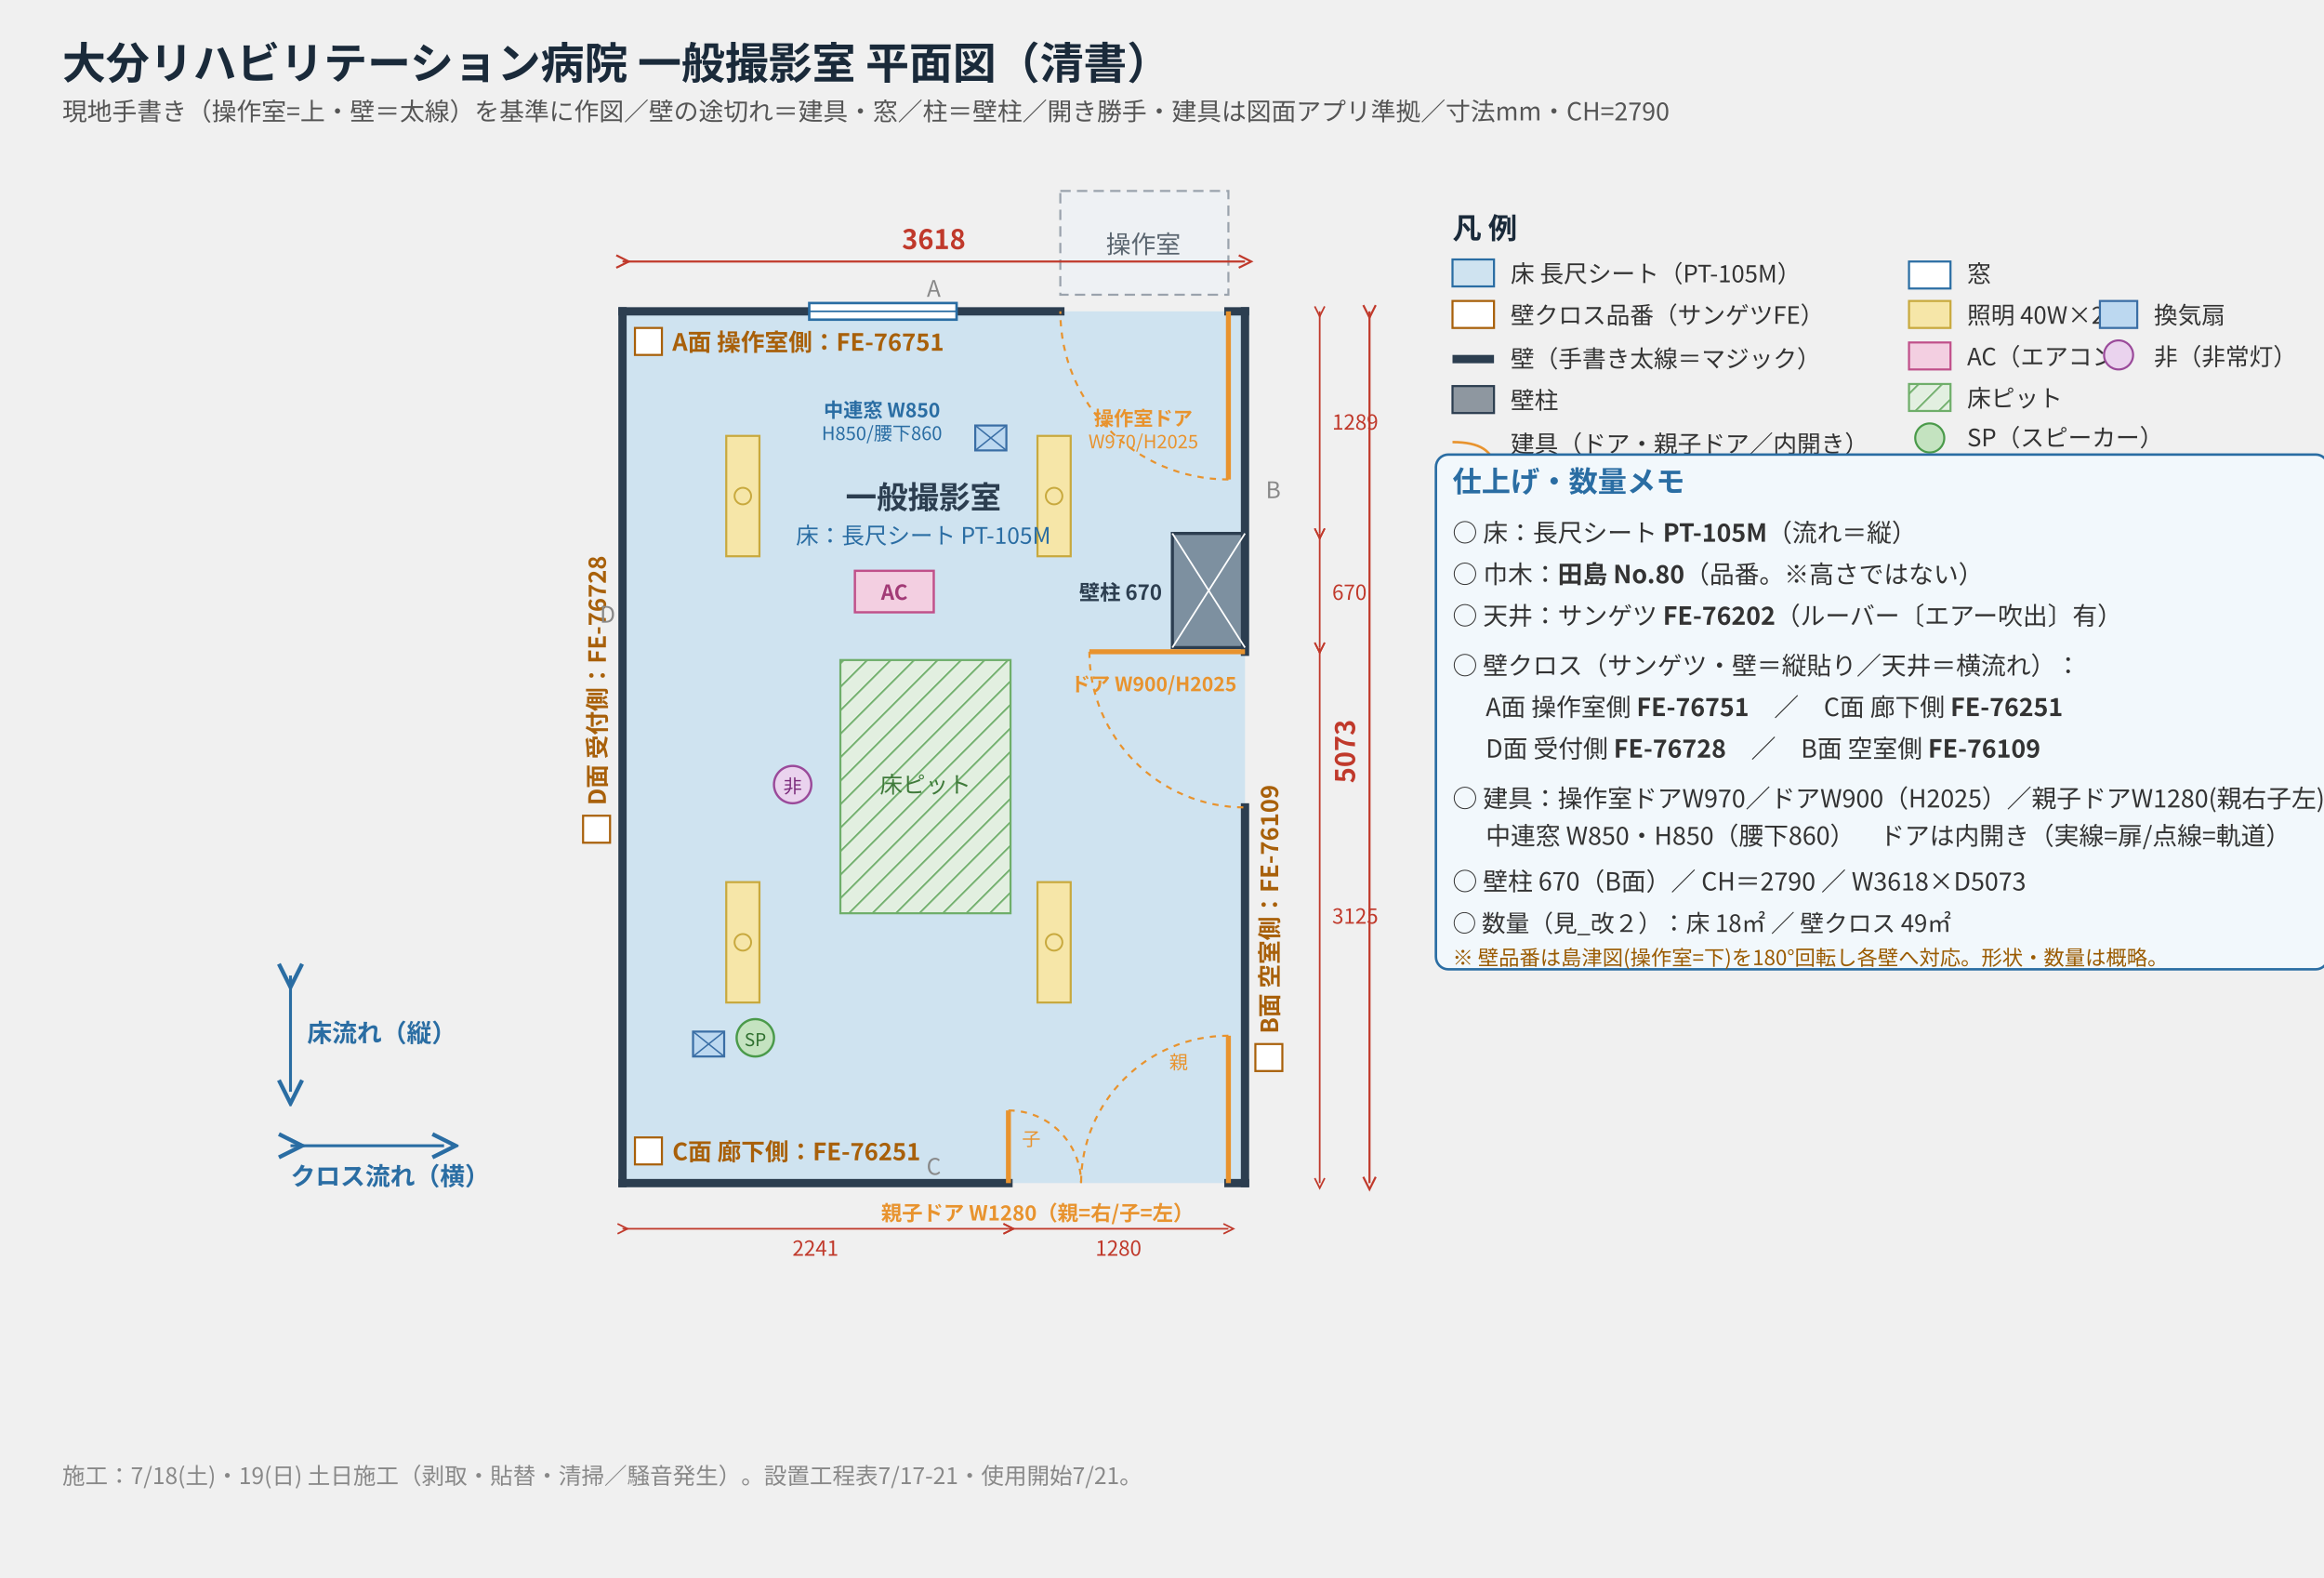
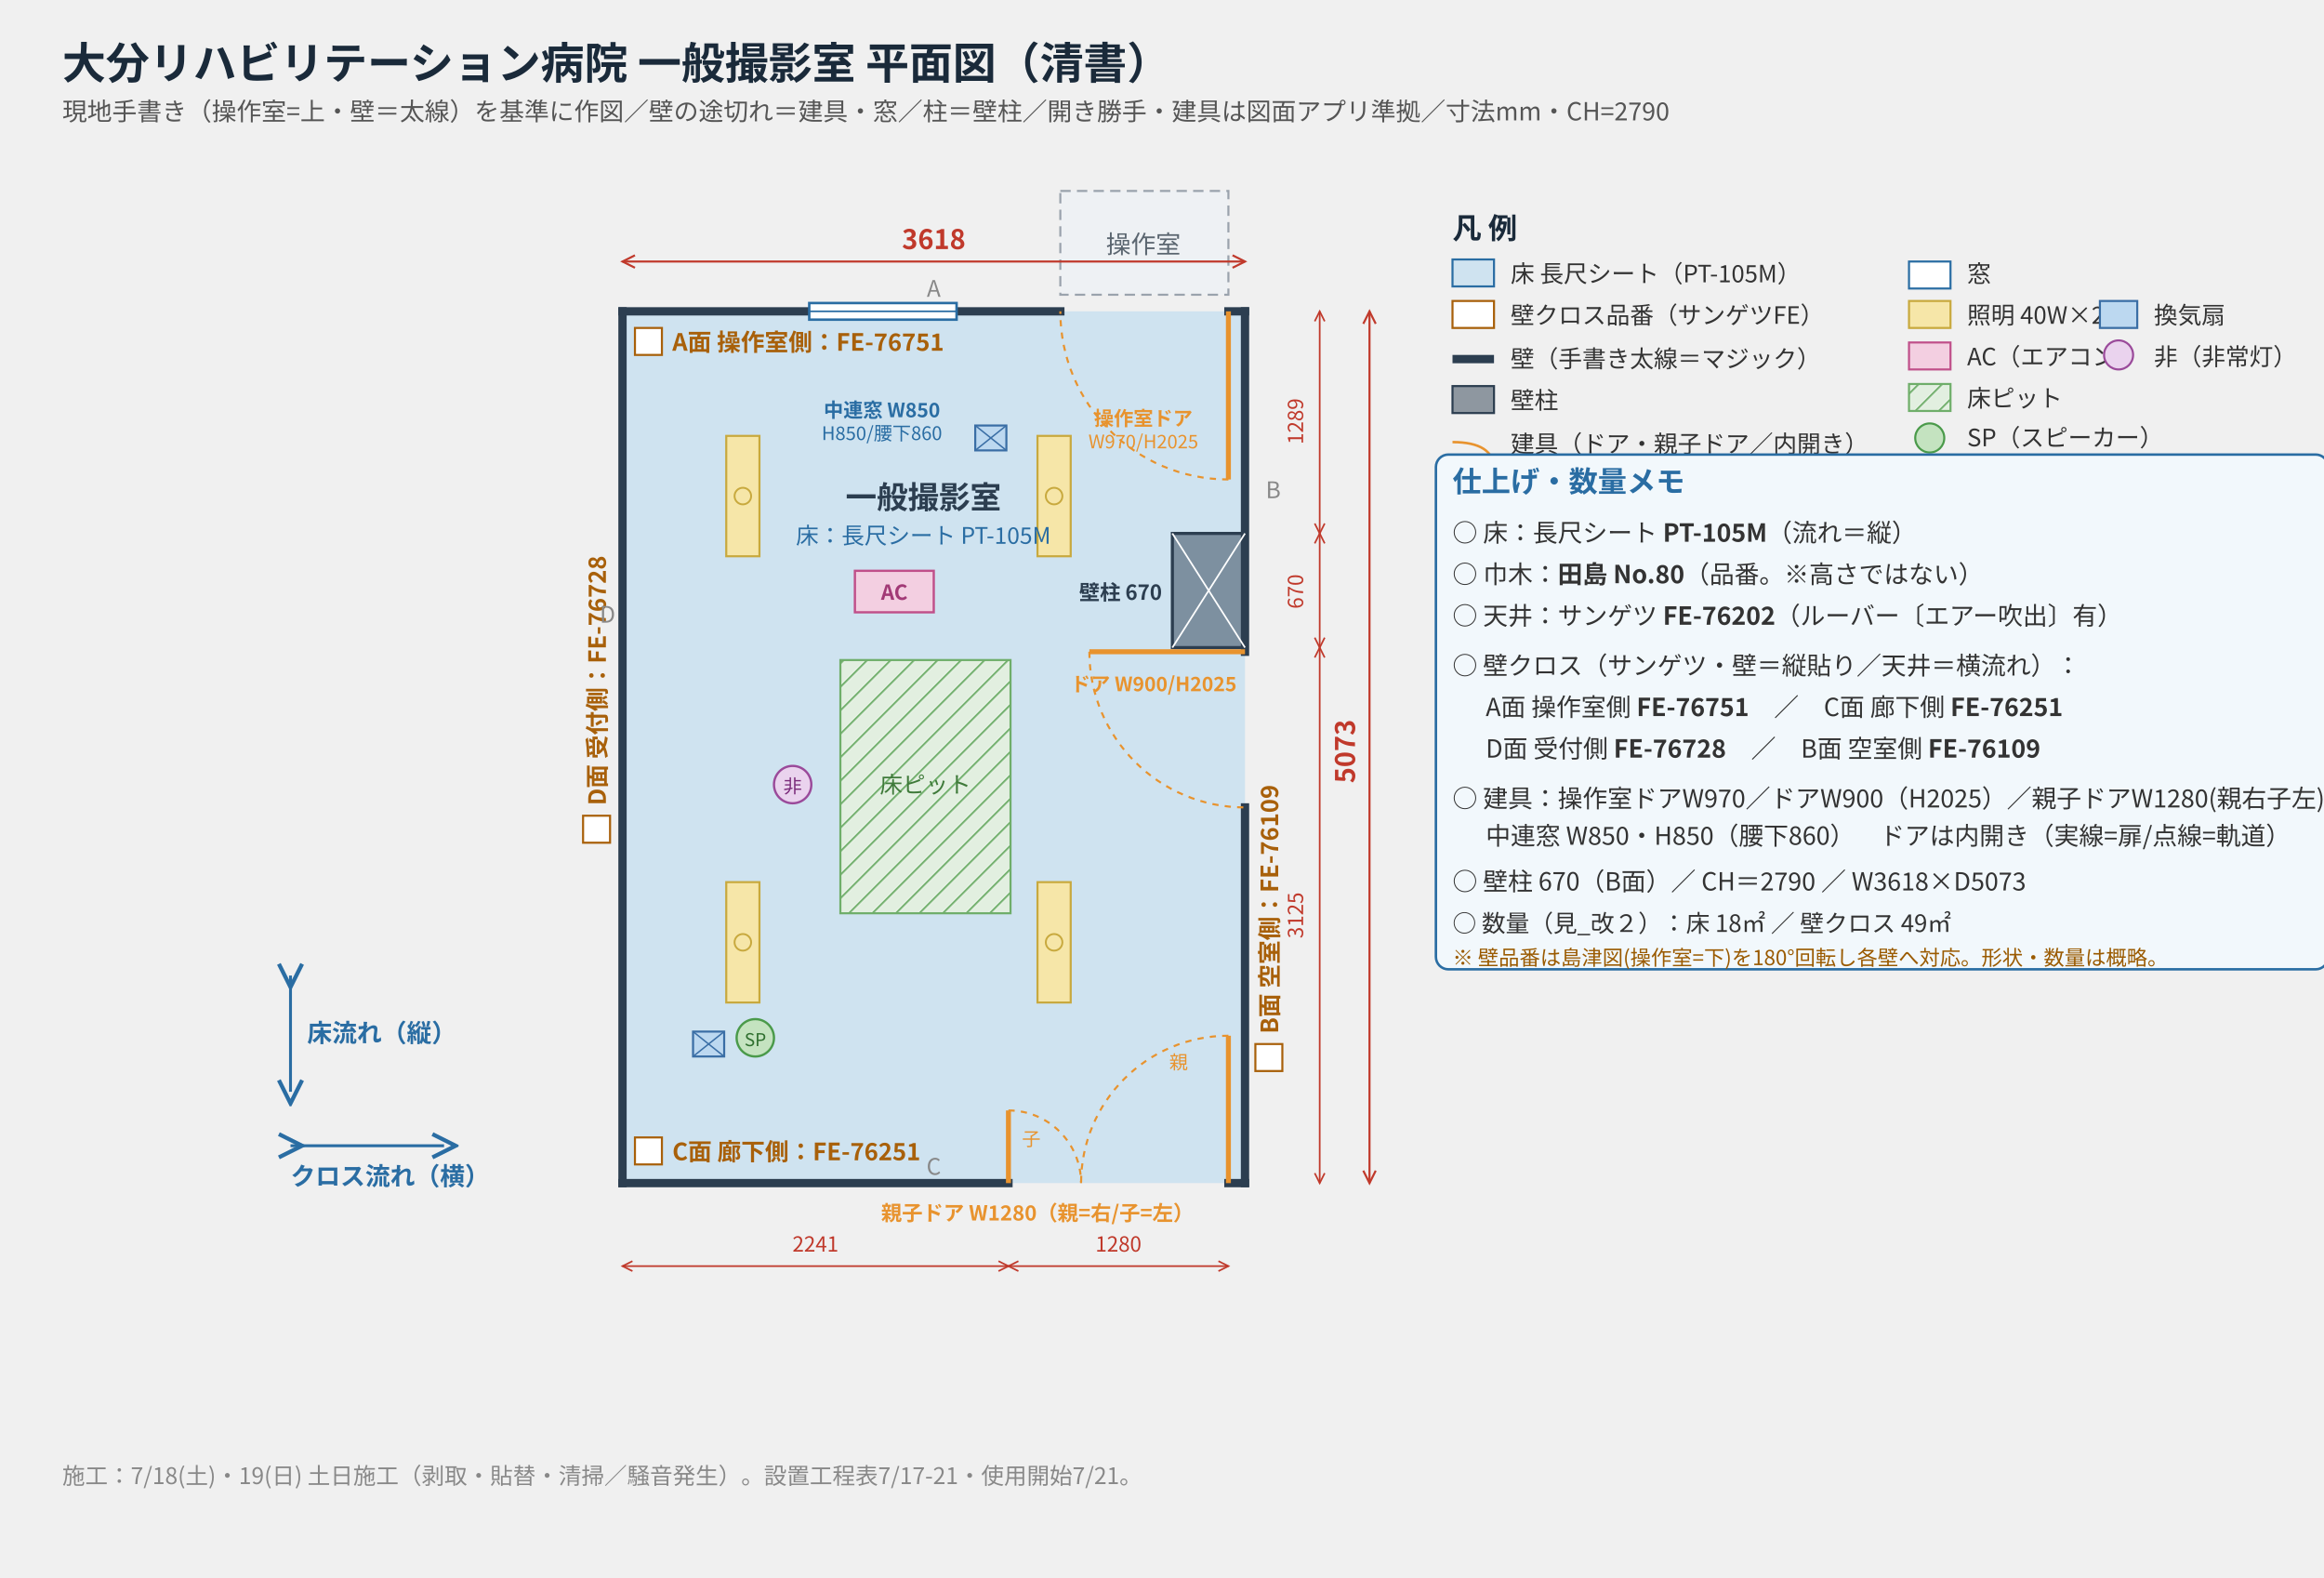
<svg xmlns="http://www.w3.org/2000/svg" viewBox="0 0 1120 760" font-family="'Noto Sans CJK JP','Noto Sans JP','IPAGothic','Yu Gothic','Hiragino Kaku Gothic ProN','Meiryo',sans-serif">
  <defs>
-     <marker id="dim" markerWidth="10" markerHeight="10" refX="5" refY="5" orient="auto">
+     <marker id="dimS" markerWidth="10" markerHeight="10" refX="2" refY="5" orient="auto">
+       <path d="M8,2 L2,5 L8,8" fill="none" stroke="#c0392b" stroke-width="1" />
+     </marker>
+     <marker id="dimE" markerWidth="10" markerHeight="10" refX="8" refY="5" orient="auto">
      <path d="M2,2 L8,5 L2,8" fill="none" stroke="#c0392b" stroke-width="1" />
    </marker>
    <marker id="ar" markerWidth="10" markerHeight="10" refX="5" refY="5" orient="auto">
      <path d="M1,1 L9,5 L1,9" fill="none" stroke="#2a6da3" stroke-width="1.4" />
    </marker>
    <pattern id="pit" width="8" height="8" patternUnits="userSpaceOnUse" patternTransform="rotate(45)">
      <rect width="8" height="8" fill="#dfe7ec" />
      <line x1="0" y1="0" x2="0" y2="8" stroke="#9bb3c2" stroke-width="1.4" />
    </pattern>
    <pattern id="pitg" width="8" height="8" patternUnits="userSpaceOnUse" patternTransform="rotate(45)">
      <rect width="8" height="8" fill="#e2efe0" />
      <line x1="0" y1="0" x2="0" y2="8" stroke="#6fae6a" stroke-width="1.6" />
    </pattern>
  </defs>
  <text x="30" y="38" font-size="21" font-weight="bold" fill="#1a2a3a">大分リハビリテーション病院 一般撮影室 平面図（清書）</text>
  <text x="30" y="58" font-size="12" fill="#555">現地手書き（操作室=上・壁＝太線）を基準に作図／壁の途切れ＝建具・窓／柱＝壁柱／開き勝手・建具は図面アプリ準拠／寸法mm・CH=2790</text>
  <rect x="511" y="92" width="81" height="50" fill="#eef1f4" stroke="#9aa3ad" stroke-width="1" stroke-dasharray="5 3" />
  <text x="551" y="122" font-size="12" fill="#5b6670" text-anchor="middle">操作室</text>
  <rect x="300" y="150" width="300" height="420" fill="#cfe3f0" />
  <g stroke="#2c3e50" stroke-width="4" fill="none" stroke-linecap="square">
    <line x1="300" y1="150" x2="390" y2="150" />
    <line x1="461" y1="150" x2="511" y2="150" />
    <line x1="592" y1="150" x2="600" y2="150" />
    <line x1="600" y1="150" x2="600" y2="314" />
    <line x1="600" y1="389" x2="600" y2="570" />
    <line x1="300" y1="570" x2="486" y2="570" />
    <line x1="592" y1="570" x2="600" y2="570" />
    <line x1="300" y1="150" x2="300" y2="570" />
  </g>
  <g>
    <rect x="565" y="257" width="35" height="55" fill="rgba(44,62,80,0.5)" stroke="#2c3e50" stroke-width="1.5" />
    <line x1="565" y1="257" x2="600" y2="312" stroke="#fff" stroke-width="0.8" />
    <line x1="600" y1="257" x2="565" y2="312" stroke="#fff" stroke-width="0.8" />
    <text x="560" y="289" font-size="10" fill="#2c3e50" text-anchor="end" font-weight="bold">壁柱 670</text>
  </g>
  <g>
    <rect x="390" y="146" width="71" height="8" fill="#fff" stroke="#2a6da3" stroke-width="1.2" />
    <line x1="390" y1="150" x2="461" y2="150" stroke="#2a6da3" stroke-width="0.8" />
    <text x="425" y="201" font-size="9.5" fill="#2a6da3" text-anchor="middle" font-weight="bold">中連窓 W850</text>
    <text x="425" y="212" font-size="9" fill="#2a6da3" text-anchor="middle">H850/腰下860</text>
  </g>
  <g stroke="#e8932e" fill="none">
    <line x1="592" y1="150" x2="592" y2="231" stroke-width="2.4" />
    <path d="M592,231 A81,81 0 0,1 511,150" stroke-width="1" stroke-dasharray="3 3" />
  </g>
  <text x="551" y="205" font-size="9.5" fill="#e8932e" text-anchor="middle" font-weight="bold">操作室ドア</text>
  <text x="551" y="216" font-size="9" fill="#e8932e" text-anchor="middle">W970/H2025</text>
  <g stroke="#e8932e" fill="none">
    <line x1="600" y1="314" x2="525" y2="314" stroke-width="2.4" />
    <path d="M525,314 A75,75 0 0,0 600,389" stroke-width="1" stroke-dasharray="3 3" />
  </g>
  <text x="556" y="333" font-size="9.5" fill="#e8932e" text-anchor="middle" font-weight="bold">ドア W900/H2025</text>
  <g stroke="#e8932e" fill="none">
    <line x1="592" y1="570" x2="592" y2="499" stroke-width="2.4" />
    <path d="M592,499 A71,71 0 0,0 521,570" stroke-width="1" stroke-dasharray="3 3" />
    <line x1="486" y1="570" x2="486" y2="535" stroke-width="2.4" />
    <path d="M486,535 A35,35 0 0,1 521,570" stroke-width="1" stroke-dasharray="3 3" />
  </g>
  <text x="568" y="515" font-size="9" fill="#e8932e" text-anchor="middle">親</text>
  <text x="497" y="552" font-size="9" fill="#e8932e" text-anchor="middle">子</text>
  <text x="500" y="588" font-size="10" fill="#e8932e" text-anchor="middle" font-weight="bold">親子ドア W1280（親=右/子=左）</text>
  <rect x="405" y="318" width="82" height="122" fill="url(#pitg)" stroke="#6fae6a" stroke-width="1" />
  <text x="446" y="382" font-size="11" fill="#3f7a3a" text-anchor="middle">床ピット</text>
  <g fill="#f6e6a8" stroke="#c8a93e" stroke-width="1">
    <rect x="350" y="210" width="16" height="58" />
    <rect x="500" y="210" width="16" height="58" />
    <rect x="350" y="425" width="16" height="58" />
    <rect x="500" y="425" width="16" height="58" />
  </g>
  <g fill="none" stroke="#c8a93e" stroke-width="0.9">
    <circle cx="358" cy="239" r="4" />
    <circle cx="508" cy="239" r="4" />
    <circle cx="358" cy="454" r="4" />
    <circle cx="508" cy="454" r="4" />
  </g>
  <rect x="412" y="275" width="38" height="20" fill="#f3cfe1" stroke="#c0508a" stroke-width="1.1" />
  <text x="431" y="289" font-size="10" fill="#a23a76" text-anchor="middle" font-weight="bold">AC</text>
  <circle cx="382" cy="378" r="9" fill="#ead3ee" stroke="#9a4a9a" stroke-width="1.1" />
  <text x="382" y="382" font-size="9" fill="#7a2a7a" text-anchor="middle">非</text>
  <circle cx="364" cy="500" r="9" fill="#c4e3c0" stroke="#4a9a4a" stroke-width="1.1" />
  <text x="364" y="504" font-size="8.5" fill="#2f6f2f" text-anchor="middle">SP</text>
  <g fill="#bcd8f0" stroke="#3a6ea5" stroke-width="1">
    <rect x="334" y="497" width="15" height="12" />
    <rect x="470" y="205" width="15" height="12" />
  </g>
  <g stroke="#3a6ea5" stroke-width="0.7">
    <line x1="334" y1="497" x2="349" y2="509" />
    <line x1="349" y1="497" x2="334" y2="509" />
    <line x1="470" y1="205" x2="485" y2="217" />
    <line x1="485" y1="205" x2="470" y2="217" />
  </g>
  <rect x="306" y="158" width="13" height="13" fill="#fff" stroke="#a8600a" />
  <text x="324" y="169" font-size="11.5" fill="#a8600a" font-weight="bold">A面 操作室側：FE-76751</text>
  <rect x="306" y="548" width="13" height="13" fill="#fff" stroke="#a8600a" />
  <text x="324" y="559" font-size="11.5" fill="#a8600a" font-weight="bold">C面 廊下側：FE-76251</text>
  <g transform="rotate(-90 288 360)">
    <rect x="242" y="353" width="13" height="13" fill="#fff" stroke="#a8600a" />
    <text x="260" y="364" font-size="11.5" fill="#a8600a" font-weight="bold">D面 受付側：FE-76728</text>
  </g>
  <g transform="rotate(-90 612 470)">
    <rect x="566" y="463" width="13" height="13" fill="#fff" stroke="#a8600a" />
    <text x="584" y="474" font-size="11.5" fill="#a8600a" font-weight="bold">B面 空室側：FE-76109</text>
  </g>
  <text x="445" y="245" font-size="15" fill="#2c3e50" text-anchor="middle" font-weight="bold">一般撮影室</text>
  <text x="445" y="262" font-size="11" fill="#2a6da3" text-anchor="middle">床：長尺シート PT-105M</text>
-   <line x1="300" y1="126" x2="600" y2="126" stroke="#c0392b" stroke-width="1" marker-start="url(#dim)" marker-end="url(#dim)" />
+   <line x1="300" y1="126" x2="600" y2="126" stroke="#c0392b" stroke-width="1" marker-start="url(#dimS)" marker-end="url(#dimE)" />
  <text x="450" y="120" font-size="13" fill="#c0392b" text-anchor="middle" font-weight="bold">3618</text>
-   <line x1="660" y1="150" x2="660" y2="570" stroke="#c0392b" stroke-width="1" marker-start="url(#dim)" marker-end="url(#dim)" />
+   <line x1="660" y1="150" x2="660" y2="570" stroke="#c0392b" stroke-width="1" marker-start="url(#dimS)" marker-end="url(#dimE)" />
  <text x="653" y="362" font-size="13" fill="#c0392b" text-anchor="middle" font-weight="bold" transform="rotate(-90 653 362)">5073</text>
-   <line x1="636" y1="150" x2="636" y2="257" stroke="#c0392b" stroke-width="0.8" marker-start="url(#dim)" marker-end="url(#dim)" />
-   <text x="642" y="207" font-size="10" fill="#c0392b">1289</text>
-   <line x1="636" y1="257" x2="636" y2="312" stroke="#c0392b" stroke-width="0.8" marker-start="url(#dim)" marker-end="url(#dim)" />
-   <text x="642" y="289" font-size="10" fill="#c0392b">670</text>
-   <line x1="636" y1="312" x2="636" y2="570" stroke="#c0392b" stroke-width="0.8" marker-start="url(#dim)" marker-end="url(#dim)" />
-   <text x="642" y="445" font-size="10" fill="#c0392b">3125</text>
-   <line x1="300" y1="592" x2="486" y2="592" stroke="#c0392b" stroke-width="0.8" marker-start="url(#dim)" marker-end="url(#dim)" />
-   <text x="393" y="605" font-size="10" fill="#c0392b" text-anchor="middle">2241</text>
-   <line x1="486" y1="592" x2="592" y2="592" stroke="#c0392b" stroke-width="0.8" marker-start="url(#dim)" marker-end="url(#dim)" />
-   <text x="539" y="605" font-size="10" fill="#c0392b" text-anchor="middle">1280</text>
+   <line x1="636" y1="150" x2="636" y2="257" stroke="#c0392b" stroke-width="0.8" marker-start="url(#dimS)" marker-end="url(#dimE)" />
+   <text x="628" y="203" font-size="10" fill="#c0392b" text-anchor="middle" transform="rotate(-90 628 203)">1289</text>
+   <line x1="636" y1="257" x2="636" y2="312" stroke="#c0392b" stroke-width="0.8" marker-start="url(#dimS)" marker-end="url(#dimE)" />
+   <text x="628" y="285" font-size="10" fill="#c0392b" text-anchor="middle" transform="rotate(-90 628 285)">670</text>
+   <line x1="636" y1="312" x2="636" y2="570" stroke="#c0392b" stroke-width="0.8" marker-start="url(#dimS)" marker-end="url(#dimE)" />
+   <text x="628" y="441" font-size="10" fill="#c0392b" text-anchor="middle" transform="rotate(-90 628 441)">3125</text>
+   <line x1="300" y1="610" x2="486" y2="610" stroke="#c0392b" stroke-width="0.8" marker-start="url(#dimS)" marker-end="url(#dimE)" />
+   <text x="393" y="603" font-size="10" fill="#c0392b" text-anchor="middle">2241</text>
+   <line x1="486" y1="610" x2="592" y2="610" stroke="#c0392b" stroke-width="0.8" marker-start="url(#dimS)" marker-end="url(#dimE)" />
+   <text x="539" y="603" font-size="10" fill="#c0392b" text-anchor="middle">1280</text>
  <text x="450" y="143" font-size="11" fill="#888" text-anchor="middle">A</text>
  <text x="610" y="240" font-size="11" fill="#888">B</text>
  <text x="450" y="566" font-size="11" fill="#888" text-anchor="middle">C</text>
  <text x="289" y="300" font-size="11" fill="#888">D</text>
  <g transform="translate(140,470)">
    <line x1="0" y1="0" x2="0" y2="56" stroke="#2a6da3" stroke-width="1.4" marker-start="url(#ar)" marker-end="url(#ar)" />
    <text x="8" y="32" font-size="12" fill="#2a6da3" font-weight="bold">床流れ（縦）</text>
    <line x1="0" y1="82" x2="74" y2="82" stroke="#2a6da3" stroke-width="1.4" marker-start="url(#ar)" marker-end="url(#ar)" />
    <text x="0" y="101" font-size="12" fill="#2a6da3" font-weight="bold">クロス流れ（横）</text>
  </g>
  <g transform="translate(700,115)">
    <text x="0" y="0" font-size="14" font-weight="bold" fill="#1a2a3a">凡 例</text>
    <rect x="0" y="10" width="20" height="13" fill="#cfe3f0" stroke="#2a6da3" />
    <text x="28" y="21" font-size="11.5" fill="#333">床 長尺シート（PT-105M）</text>
    <rect x="0" y="30" width="20" height="13" fill="#fff" stroke="#a8600a" />
    <text x="28" y="41" font-size="11.5" fill="#333">壁クロス品番（サンゲツFE）</text>
    <line x1="0" y1="58" x2="20" y2="58" stroke="#2c3e50" stroke-width="4" />
    <text x="28" y="62" font-size="11.5" fill="#333">壁（手書き太線＝マジック）</text>
    <rect x="0" y="71" width="20" height="13" fill="rgba(44,62,80,0.5)" stroke="#2c3e50" />
    <text x="28" y="82" font-size="11.5" fill="#333">壁柱</text>
    <path d="M0,98 q20,0 20,13" fill="none" stroke="#e8932e" stroke-width="1.2" />
    <text x="28" y="103" font-size="11.5" fill="#333">建具（ドア・親子ドア／内開き）</text>
    <rect x="220" y="11" width="20" height="13" fill="#fff" stroke="#2a6da3" />
    <text x="248" y="21" font-size="11.5" fill="#333">窓</text>
    <rect x="220" y="30" width="20" height="13" fill="#f6e6a8" stroke="#c8a93e" />
    <text x="248" y="41" font-size="11.5" fill="#333">照明 40W×2</text>
    <rect x="220" y="50" width="20" height="13" fill="#f3cfe1" stroke="#c0508a" />
    <text x="248" y="61" font-size="11.5" fill="#333">AC（エアコン）</text>
    <rect x="220" y="70" width="20" height="13" fill="url(#pitg)" stroke="#6fae6a" />
    <text x="248" y="81" font-size="11.5" fill="#333">床ピット</text>
    <circle cx="230" cy="96" r="7" fill="#c4e3c0" stroke="#4a9a4a" />
    <text x="248" y="100" font-size="11.5" fill="#333">SP（スピーカー）</text>
    <rect x="312" y="30" width="18" height="13" fill="#bcd8f0" stroke="#3a6ea5" />
    <text x="338" y="41" font-size="11.5" fill="#333">換気扇</text>
    <circle cx="321" cy="56" r="7" fill="#ead3ee" stroke="#9a4a9a" />
    <text x="338" y="61" font-size="11.5" fill="#333">非（非常灯）</text>
  </g>
  <g transform="translate(700,235)">
    <rect x="-8" y="-16" width="430" height="248" fill="#f2f8fc" stroke="#2a6da3" stroke-width="1.2" rx="6" />
    <text x="0" y="2" font-size="14" font-weight="bold" fill="#2a6da3">仕上げ・数量メモ</text>
    <text x="0" y="26" font-size="12" fill="#333">○ 床：長尺シート <tspan font-weight="bold">PT-105M</tspan>（流れ＝縦）</text>
    <text x="0" y="46" font-size="12" fill="#333">○ 巾木：<tspan font-weight="bold">田島 No.80</tspan>（品番。※高さではない）</text>
    <text x="0" y="66" font-size="12" fill="#333">○ 天井：サンゲツ <tspan font-weight="bold">FE-76202</tspan>（ルーバー〔エアー吹出〕有）</text>
    <text x="0" y="90" font-size="12" fill="#333">○ 壁クロス（サンゲツ・壁＝縦貼り／天井＝横流れ）：</text>
    <text x="16" y="110" font-size="12" fill="#333">A面 操作室側 <tspan font-weight="bold">FE-76751</tspan>　／　C面 廊下側 <tspan font-weight="bold">FE-76251</tspan>
    </text>
    <text x="16" y="130" font-size="12" fill="#333">D面 受付側 <tspan font-weight="bold">FE-76728</tspan>　／　B面 空室側 <tspan font-weight="bold">FE-76109</tspan>
    </text>
    <text x="0" y="154" font-size="12" fill="#333">○ 建具：操作室ドアW970／ドアW900（H2025）／親子ドアW1280(親右子左)</text>
    <text x="16" y="172" font-size="12" fill="#333">中連窓 W850・H850（腰下860）　ドアは内開き（実線=扉/点線=軌道）</text>
    <text x="0" y="194" font-size="12" fill="#333">○ 壁柱 670（B面）／ CH＝2790 ／ W3618×D5073</text>
    <text x="0" y="214" font-size="11.5" fill="#333">○ 数量（見_改２）：床 18㎡ ／ 壁クロス 49㎡</text>
    <text x="0" y="230" font-size="10" fill="#9a5a00">※ 壁品番は島津図(操作室=下)を180°回転し各壁へ対応。形状・数量は概略。</text>
  </g>
  <text x="30" y="715" font-size="11" fill="#888">施工：7/18(土)・19(日) 土日施工（剥取・貼替・清掃／騒音発生）。設置工程表7/17-21・使用開始7/21。</text>
</svg>
